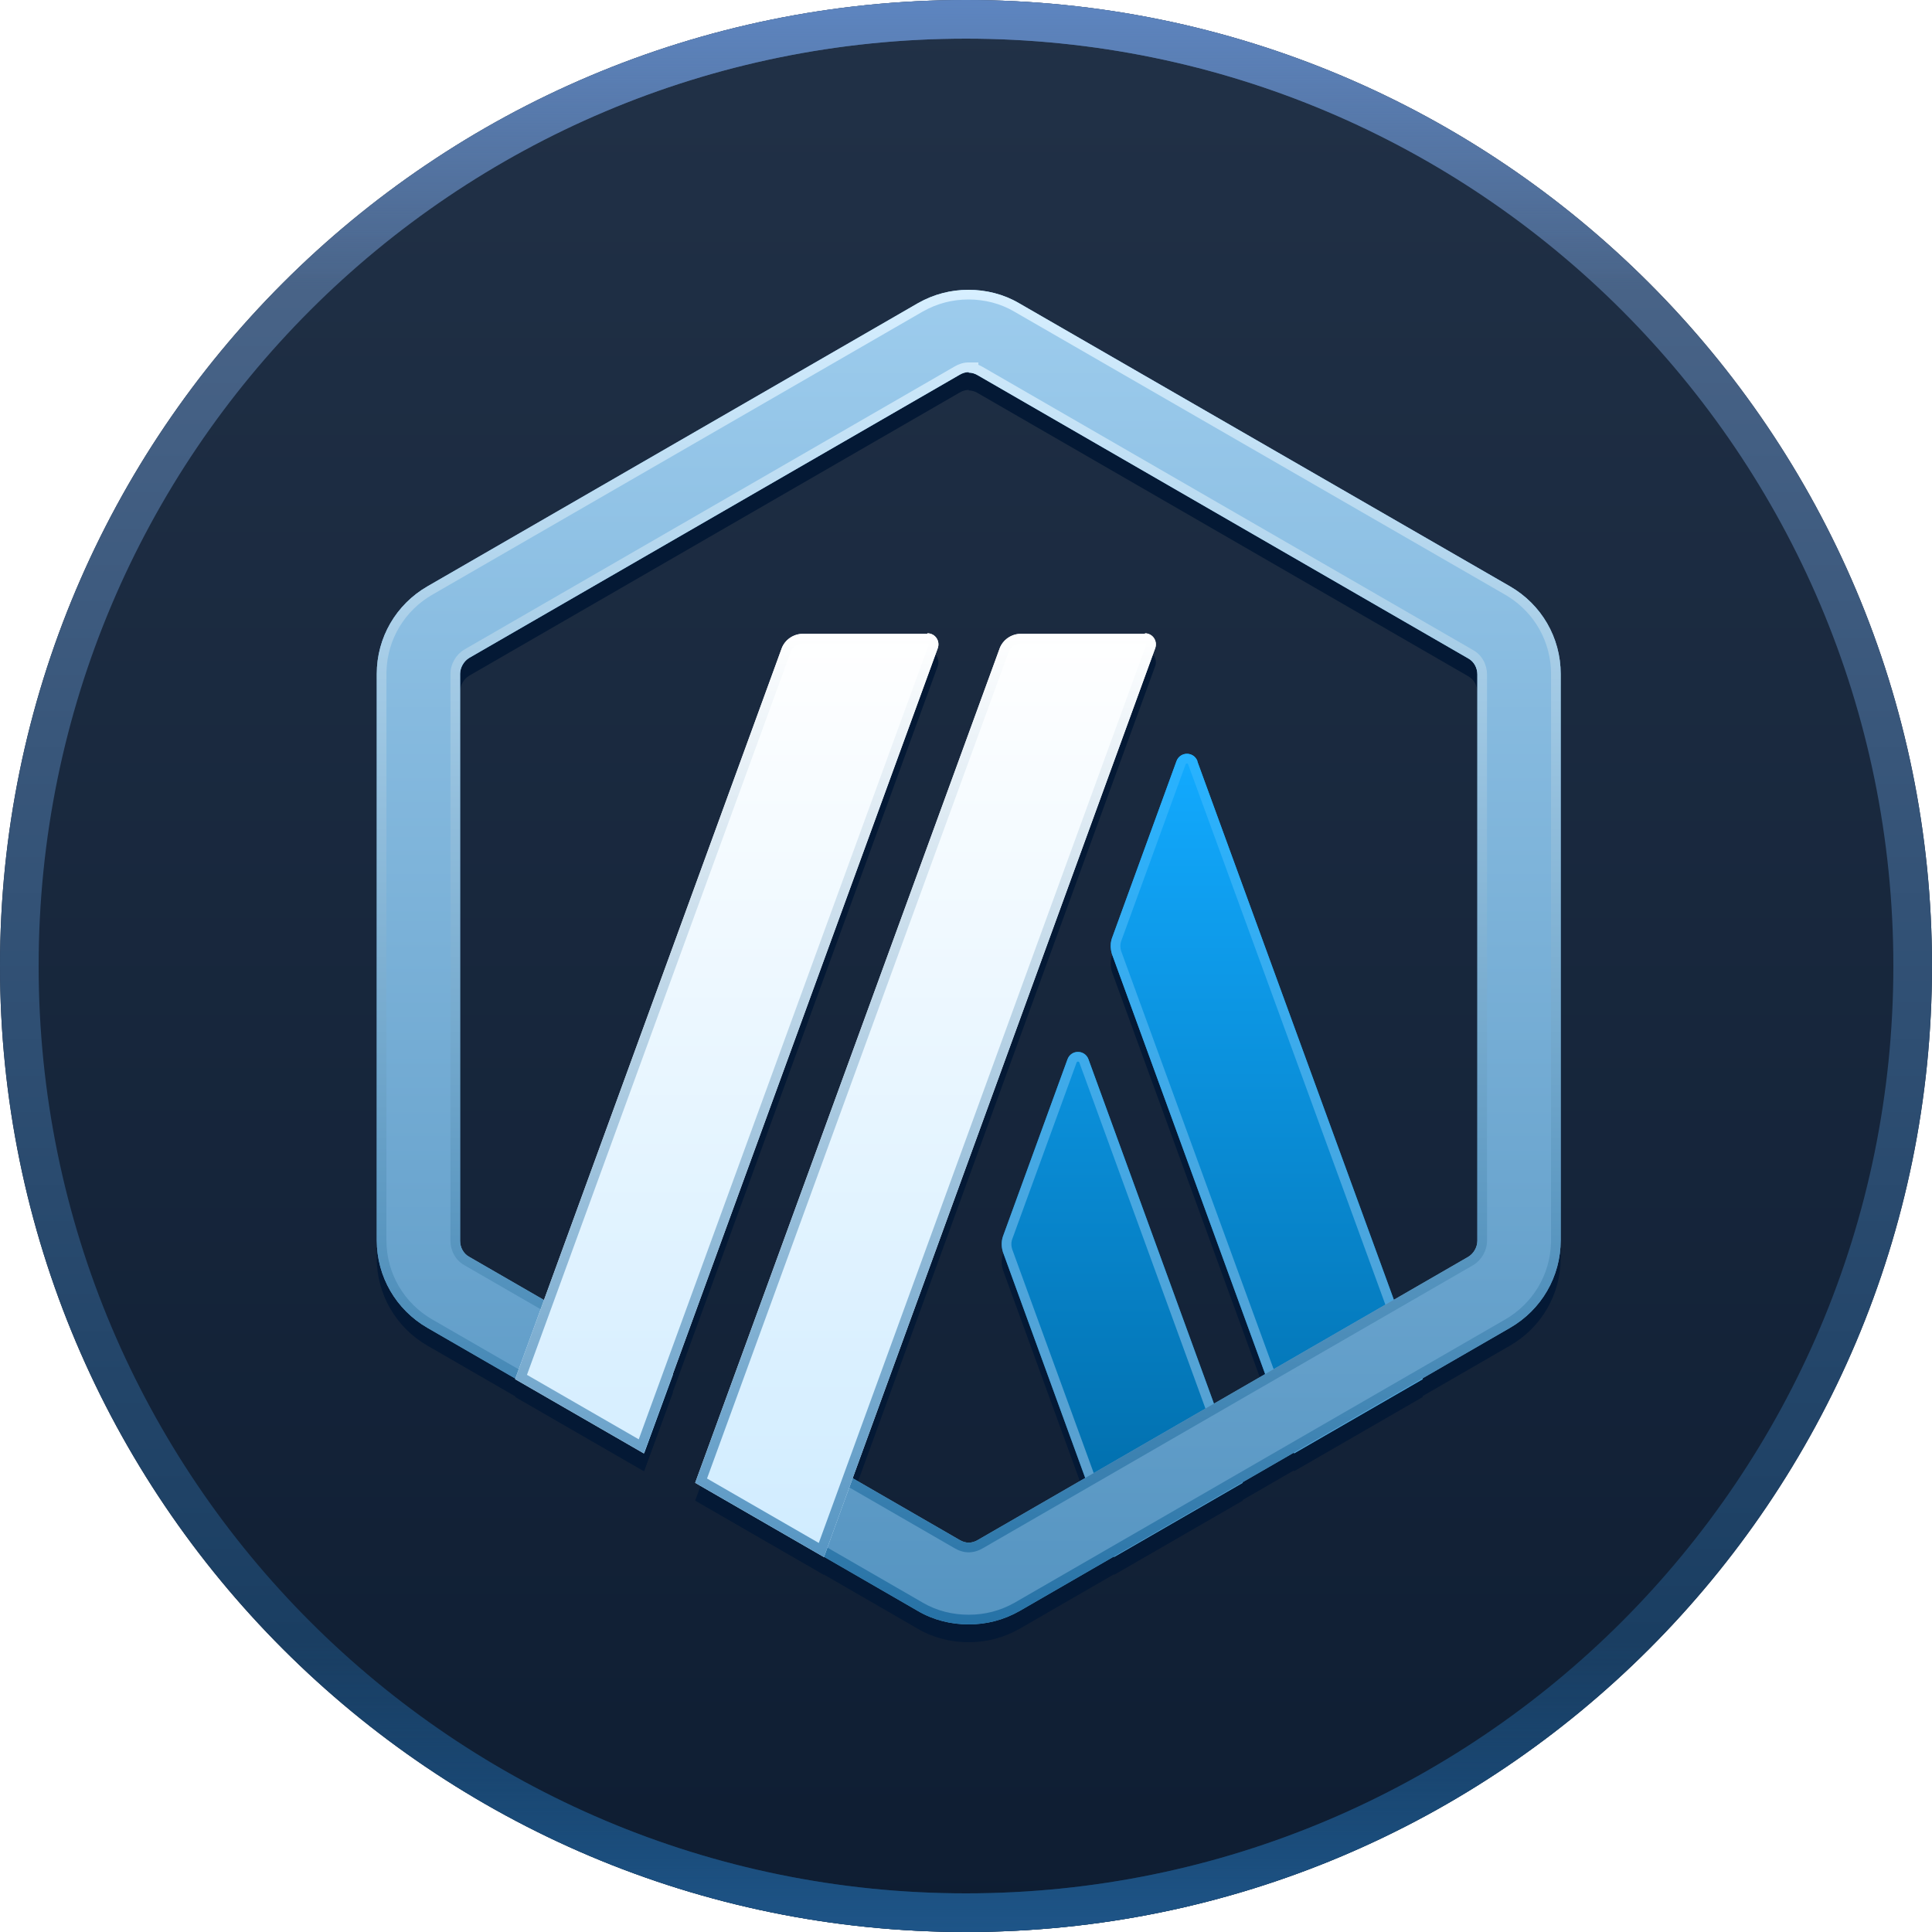
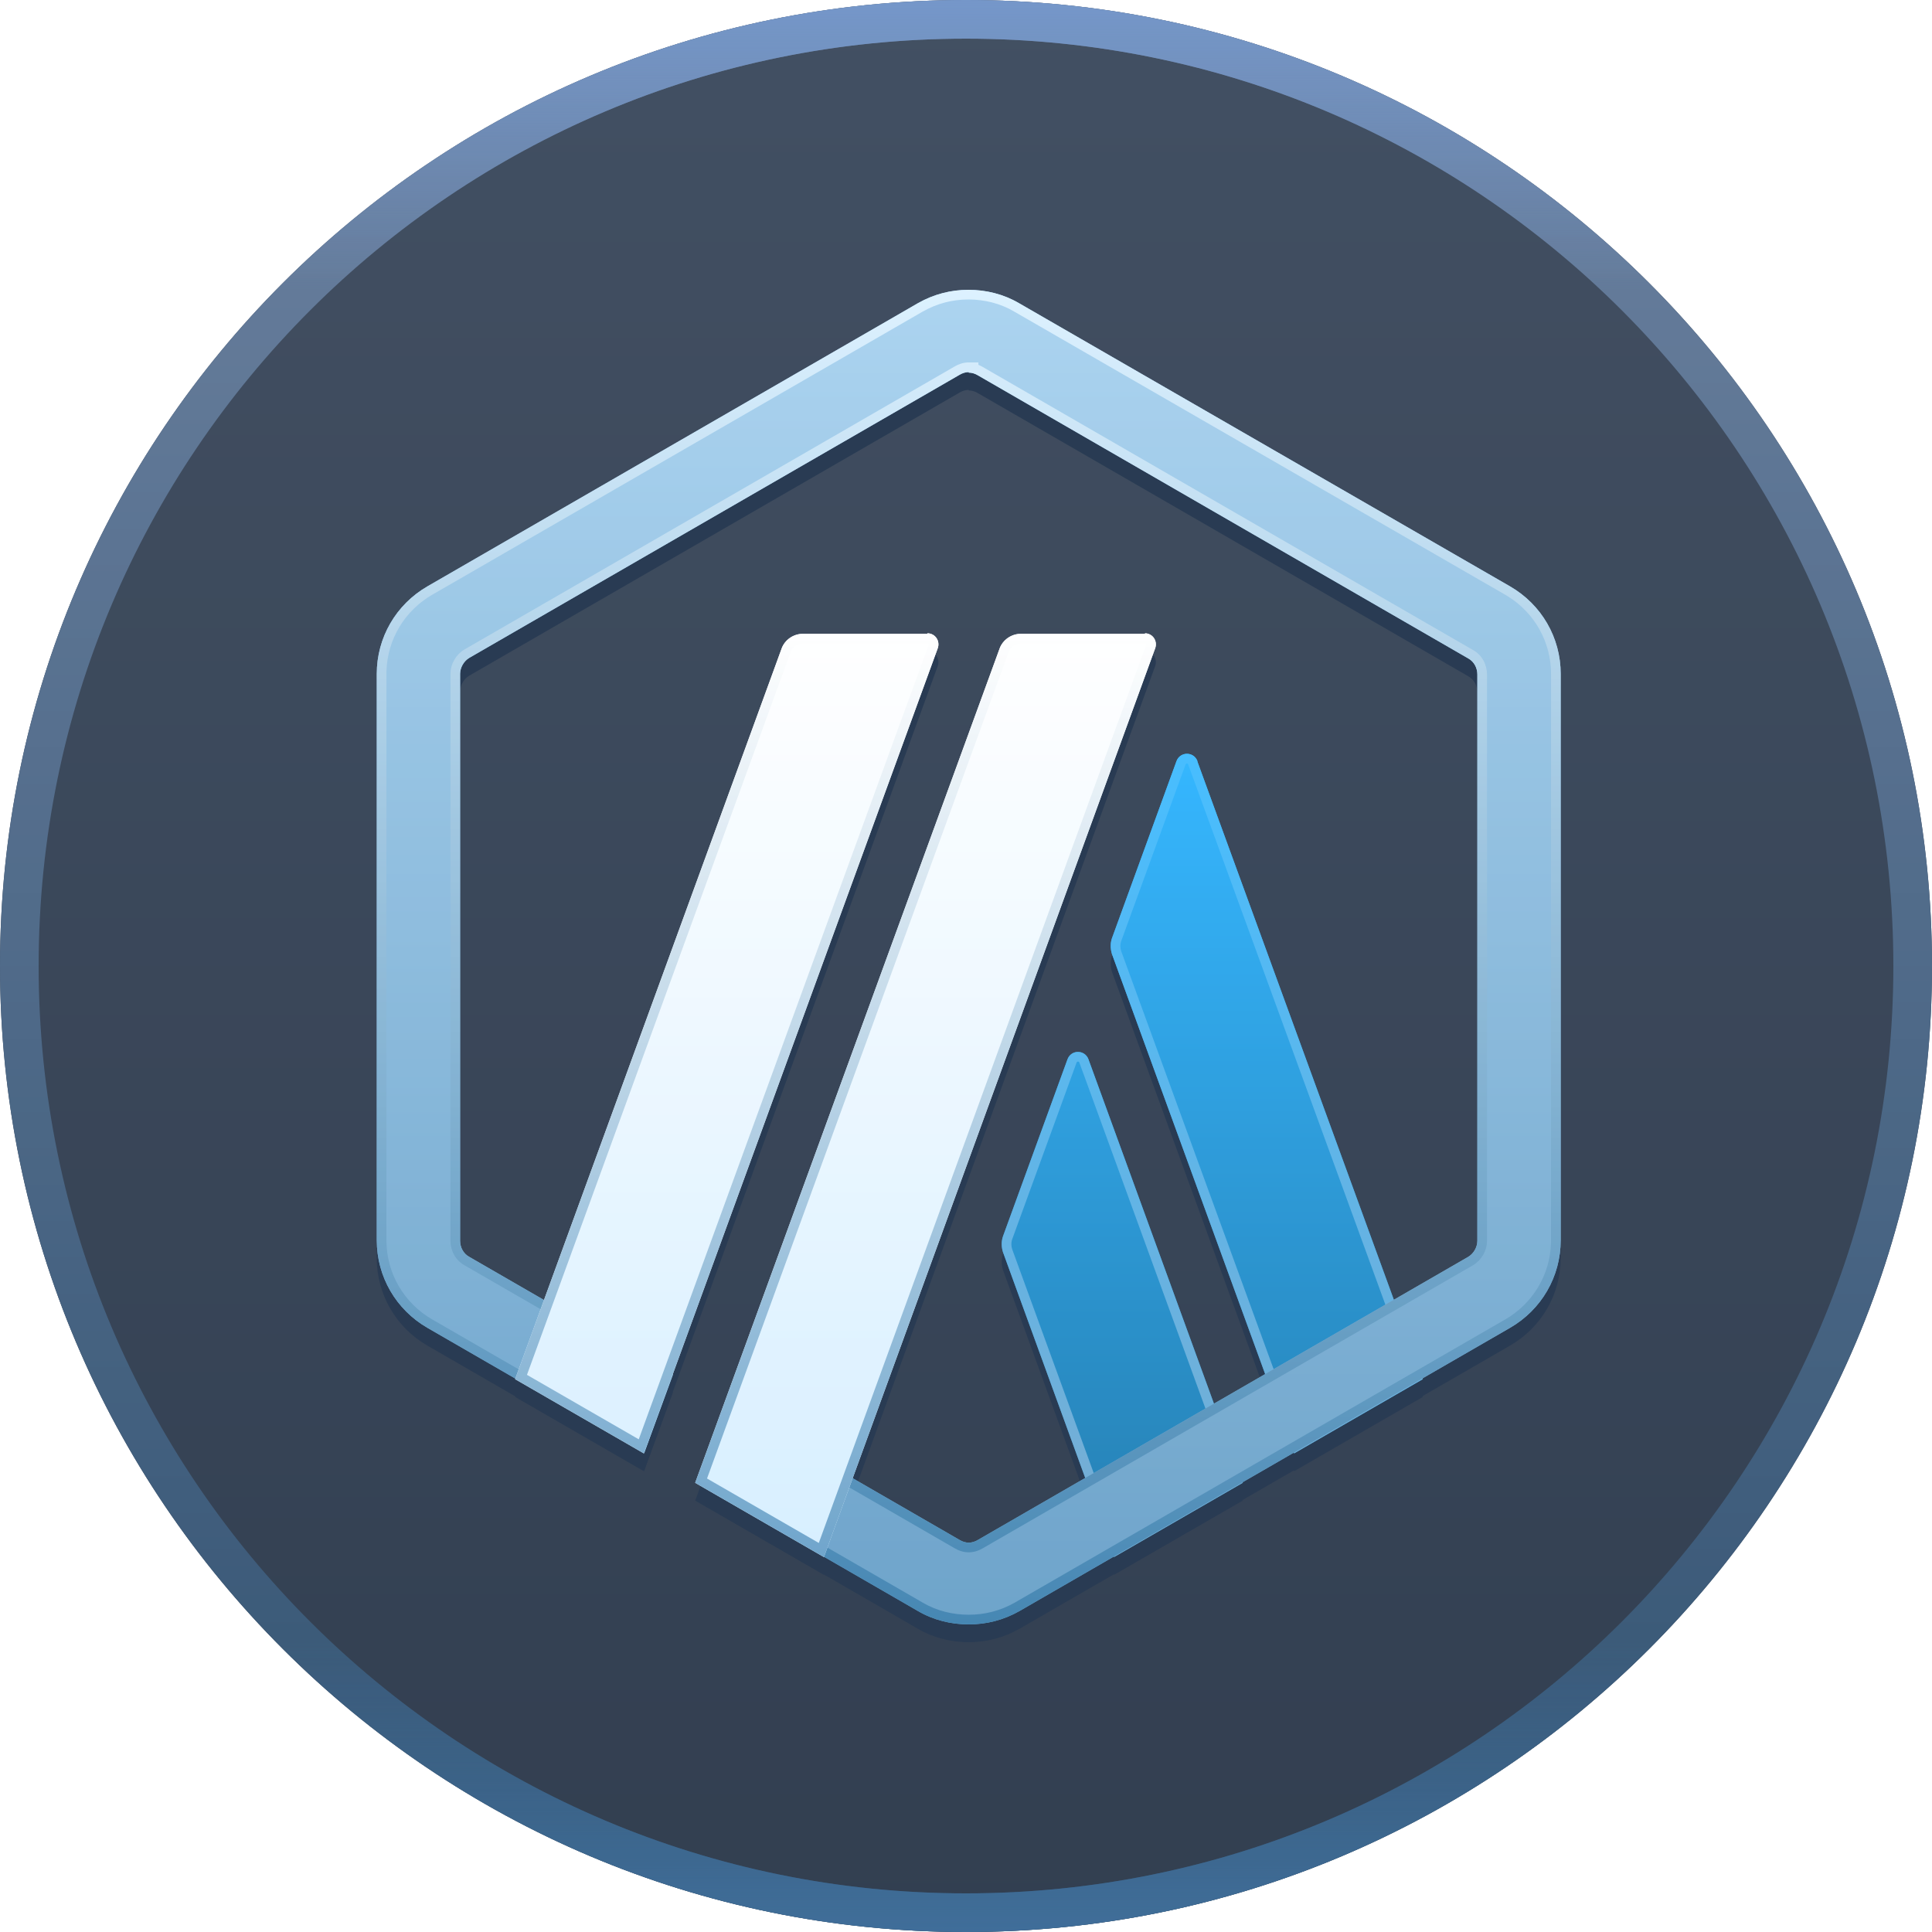
- <svg xmlns="http://www.w3.org/2000/svg" width="250" height="250" viewBox="0 0 250 250" fill="none">
+ <svg xmlns="http://www.w3.org/2000/svg" opacity="0.85" width="250" height="250" viewBox="0 0 250 250" fill="none">
  <path d="M250 125C250 194.036 194.036 250 125 250C55.964 250 0 194.036 0 125C0 55.964 55.964 0 125 0C194.036 0 250 55.964 250 125Z" fill="url(#paint0_linear_11259_64413)" />
  <path d="M245 125C245 58.726 191.274 5 125 5C58.726 5 5 58.726 5 125C5 191.274 58.726 245 125 245V250C55.964 250 0 194.036 0 125C0 55.964 55.964 0 125 0C194.036 0 250 55.964 250 125C250 194.036 194.036 250 125 250V245C191.274 245 245 191.274 245 125Z" fill="url(#paint1_linear_11259_64413)" />
  <path d="M245 125C245 58.726 191.274 5 125 5C58.726 5 5 58.726 5 125C5 191.274 58.726 245 125 245V250C55.964 250 0 194.036 0 125C0 55.964 55.964 0 125 0C194.036 0 250 55.964 250 125C250 194.036 194.036 250 125 250V245C191.274 245 245 191.274 245 125Z" fill="url(#paint2_linear_11259_64413)" />
  <path d="M245 125C245 58.726 191.274 5 125 5C58.726 5 5 58.726 5 125C5 191.274 58.726 245 125 245V250C55.964 250 0 194.036 0 125C0 55.964 55.964 0 125 0C194.036 0 250 55.964 250 125C250 194.036 194.036 250 125 250V245C191.274 245 245 191.274 245 125Z" fill="url(#paint3_linear_11259_64413)" />
  <path d="M138.141 139.357L129.775 162.309C129.568 162.931 129.568 163.622 129.775 164.314L144.155 203.789L160.816 194.18L140.837 139.357C140.353 138.112 138.625 138.112 138.141 139.357Z" fill="#041935" />
  <path d="M154.94 100.78C154.456 99.535 152.728 99.535 152.244 100.78L143.879 123.732C143.672 124.355 143.672 125.046 143.879 125.737L167.454 190.377L184.115 180.768L154.94 100.849V100.78Z" fill="#041935" />
  <path d="M125.316 39.805C127.586 39.81 129.854 40.364 131.849 41.533L195.382 78.174C199.461 80.524 201.95 84.811 201.95 89.511V162.794C201.95 167.495 199.461 171.781 195.382 174.132L131.918 210.772C129.844 211.947 127.632 212.501 125.351 212.501C123.069 212.501 120.788 211.948 118.783 210.772L90.034 194.174L98.263 186.618L124.175 201.578C124.521 201.785 124.936 201.924 125.351 201.924C125.765 201.923 126.18 201.785 126.525 201.578L189.99 164.936C190.682 164.521 191.165 163.692 191.165 162.863V89.581C191.165 88.752 190.751 87.922 189.99 87.507L126.525 50.866C126.18 50.658 125.765 50.52 125.351 50.52V50.452C124.936 50.452 124.521 50.59 124.175 50.797L60.71 87.438C60.019 87.852 59.535 88.682 59.535 89.511V162.863C59.535 163.692 59.95 164.521 60.71 164.936L87.084 180.163L83.362 190.322L55.318 174.132C51.239 171.781 48.75 167.495 48.75 162.794V89.511C48.75 84.811 51.239 80.524 55.318 78.174L118.783 41.533C120.846 40.364 123.047 39.81 125.316 39.805Z" fill="#041935" />
  <path d="M119.959 84.327H103.851C102.675 84.327 101.569 85.087 101.155 86.194L66.657 180.768L83.318 190.378L121.342 86.194C121.687 85.226 120.996 84.258 120.028 84.258L119.959 84.327Z" fill="#041935" />
  <path d="M148.166 84.327H132.058C130.883 84.327 129.777 85.088 129.362 86.194L89.956 194.181L106.617 203.79L149.48 86.194C149.826 85.226 149.134 84.258 148.166 84.258V84.327Z" fill="#041935" />
  <path d="M138.142 137.051L129.777 160.003C129.569 160.626 129.569 161.317 129.777 162.008L144.156 201.484L160.818 191.874L140.838 137.051C140.354 135.807 138.626 135.807 138.142 137.051Z" fill="url(#paint4_linear_11259_64413)" />
  <path d="M154.942 98.474C154.458 97.23 152.729 97.23 152.245 98.474L143.88 121.427C143.673 122.049 143.673 122.74 143.88 123.432L167.455 188.072L184.116 178.462L154.942 98.543V98.474Z" fill="url(#paint5_linear_11259_64413)" />
  <path d="M138.142 137.051C138.626 135.807 140.354 135.807 140.838 137.051L160.818 191.875L144.156 201.484L129.777 162.008C129.569 161.317 129.569 160.626 129.777 160.004L138.142 137.051ZM139.49 137.368C139.446 137.368 139.409 137.381 139.384 137.397C139.365 137.41 139.334 137.435 139.308 137.502L130.963 160.399L130.924 160.535C130.846 160.852 130.85 161.221 130.966 161.622L144.821 199.657L159.283 191.316L139.673 137.505C139.646 137.436 139.615 137.41 139.596 137.397C139.571 137.381 139.534 137.368 139.49 137.368ZM152.245 98.475C152.729 97.231 154.458 97.231 154.942 98.475V98.544L184.116 178.463L167.455 188.072L143.88 123.432C143.699 122.827 143.677 122.222 143.813 121.664L143.88 121.427L152.245 98.475ZM153.594 98.792C153.55 98.792 153.513 98.804 153.488 98.821C153.468 98.834 153.438 98.859 153.411 98.925L145.067 121.823L145.028 121.959C144.95 122.276 144.954 122.644 145.07 123.045L168.118 186.246L182.581 177.904L153.768 98.972L153.718 98.838C153.711 98.831 153.705 98.825 153.699 98.821C153.674 98.805 153.638 98.792 153.594 98.792Z" fill="url(#paint6_linear_11259_64413)" />
  <path d="M125.318 37.5C127.588 37.505 129.858 38.059 131.853 39.228L195.386 75.869C199.465 78.22 201.954 82.506 201.954 87.207V160.489C201.954 165.19 199.465 169.477 195.386 171.827L131.921 208.468C129.847 209.643 127.635 210.196 125.354 210.196C123.072 210.196 120.791 209.643 118.786 208.468L90.038 191.87L98.268 184.313L124.179 199.273C124.524 199.481 124.939 199.619 125.354 199.619C125.768 199.619 126.184 199.481 126.529 199.273L189.994 162.632C190.685 162.217 191.169 161.387 191.169 160.558V87.276C191.169 86.447 190.754 85.617 189.994 85.202L126.529 48.562C126.184 48.354 125.768 48.216 125.354 48.216V48.147C124.939 48.147 124.524 48.285 124.179 48.492L60.714 85.133C60.023 85.548 59.538 86.377 59.538 87.207V160.558C59.538 161.387 59.953 162.217 60.714 162.632L87.087 177.858L83.365 188.018L55.321 171.827C51.242 169.477 48.754 165.19 48.754 160.489V87.207C48.754 82.506 51.242 78.22 55.321 75.869L118.786 39.228C120.849 38.059 123.049 37.506 125.318 37.5Z" fill="url(#paint7_linear_11259_64413)" />
  <path d="M200.704 160.489V87.207C200.704 83.088 198.594 79.324 195.104 77.157L194.762 76.952L131.229 40.312L131.221 40.307C129.436 39.26 127.389 38.755 125.318 38.75C123.26 38.756 121.273 39.257 119.402 40.316L55.946 76.952H55.945C52.367 79.014 50.146 82.715 50.011 86.81L50.004 87.207V160.489C50.004 164.741 52.252 168.616 55.945 170.744H55.946L82.702 186.191L85.551 178.415L60.089 163.715V163.714C58.888 163.045 58.288 161.767 58.288 160.558V87.207C58.288 85.931 59.009 84.697 60.07 84.061L60.08 84.056L60.089 84.05L123.554 47.409C124.051 47.115 124.679 46.897 125.354 46.897H126.604V47.21C126.8 47.287 126.984 47.378 127.153 47.478L190.619 84.119H190.618C191.821 84.788 192.419 86.068 192.419 87.276V160.558C192.419 161.833 191.699 163.066 190.638 163.703L190.628 163.709L190.619 163.715L127.154 200.356L127.153 200.355C126.655 200.65 126.028 200.869 125.354 200.869C124.678 200.869 124.051 200.65 123.554 200.355V200.356L98.436 185.854L92.138 191.639L119.411 207.385L119.418 207.39C121.213 208.442 123.272 208.946 125.354 208.946V210.196C123.072 210.196 120.791 209.643 118.786 208.468L90.038 191.87L98.268 184.313L124.179 199.273C124.524 199.481 124.939 199.619 125.354 199.619C125.768 199.619 126.184 199.481 126.529 199.273L189.994 162.632C190.685 162.217 191.169 161.387 191.169 160.558V87.276C191.169 86.447 190.754 85.617 189.994 85.202L126.529 48.562C126.184 48.354 125.768 48.216 125.354 48.216V48.147C124.939 48.147 124.524 48.285 124.179 48.492L60.714 85.133C60.023 85.548 59.538 86.377 59.538 87.207V160.558C59.538 161.387 59.953 162.217 60.714 162.632L87.087 177.858L83.365 188.018L55.321 171.827C51.242 169.477 48.754 165.19 48.754 160.489V87.207C48.754 82.506 51.242 78.22 55.321 75.869L118.786 39.228C120.849 38.059 123.049 37.506 125.318 37.5C127.588 37.505 129.858 38.059 131.853 39.228L195.386 75.869C199.465 78.22 201.954 82.506 201.954 87.207V160.489C201.954 165.19 199.465 169.477 195.386 171.827L131.921 208.468C129.847 209.643 127.635 210.196 125.354 210.196V208.946C127.425 208.946 129.424 208.446 131.305 207.38L194.761 170.744H194.762C198.34 168.682 200.562 164.981 200.697 160.887L200.704 160.489Z" fill="url(#paint8_linear_11259_64413)" />
  <path d="M119.958 82.022H103.85C102.675 82.022 101.569 82.783 101.154 83.889L66.656 178.464L83.317 188.073L121.341 83.889C121.687 82.921 120.995 81.953 120.028 81.953L119.958 82.022Z" fill="url(#paint9_linear_11259_64413)" />
  <path d="M148.166 82.022H132.058C130.882 82.022 129.776 82.783 129.362 83.889L89.955 191.876L106.617 201.486L149.479 83.889C149.825 82.921 149.134 81.953 148.166 81.953V82.022Z" fill="url(#paint10_linear_11259_64413)" />
  <path d="M148.166 81.953C149.134 81.953 149.825 82.921 149.48 83.889L106.616 201.486L89.955 191.876L129.361 83.889C129.75 82.852 130.747 82.119 131.838 82.031L132.058 82.022H148.166V81.953ZM132.058 83.272C131.401 83.272 130.763 83.713 130.532 84.328L91.489 191.318L105.952 199.658L148.305 83.461C148.334 83.374 148.316 83.314 148.289 83.272H132.058ZM120.027 81.953C120.995 81.953 121.686 82.921 121.341 83.889L83.317 188.073L66.656 178.464L101.154 83.889C101.543 82.852 102.54 82.119 103.631 82.031L103.851 82.022H119.958L120.027 81.953ZM103.851 83.272C103.194 83.272 102.555 83.713 102.324 84.328L68.189 177.904L82.653 186.246L120.164 83.466C120.195 83.376 120.178 83.314 120.15 83.272H103.851Z" fill="url(#paint11_linear_11259_64413)" />
  <defs>
    <linearGradient id="paint0_linear_11259_64413" x1="125" y1="0" x2="125" y2="250" gradientUnits="userSpaceOnUse">
      <stop stop-color="#213147" />
      <stop offset="1" stop-color="#0E1D32" />
    </linearGradient>
    <linearGradient id="paint1_linear_11259_64413" x1="125" y1="0" x2="125" y2="250" gradientUnits="userSpaceOnUse">
      <stop stop-color="#526B8F" />
      <stop offset="1" stop-color="#10365A" />
    </linearGradient>
    <linearGradient id="paint2_linear_11259_64413" x1="125" y1="0" x2="125" y2="250" gradientUnits="userSpaceOnUse">
      <stop offset="0.85" stop-color="#1E5588" stop-opacity="0" />
      <stop offset="1" stop-color="#1E5588" />
    </linearGradient>
    <linearGradient id="paint3_linear_11259_64413" x1="125" y1="0" x2="125" y2="250" gradientUnits="userSpaceOnUse">
      <stop stop-color="#5D85C0" />
      <stop offset="0.15" stop-color="#5D85C0" stop-opacity="0" />
    </linearGradient>
    <linearGradient id="paint4_linear_11259_64413" x1="156.869" y1="97.541" x2="156.869" y2="201.484" gradientUnits="userSpaceOnUse">
      <stop stop-color="#12AAFF" />
      <stop offset="1" stop-color="#006AA6" />
    </linearGradient>
    <linearGradient id="paint5_linear_11259_64413" x1="156.869" y1="97.541" x2="156.869" y2="201.484" gradientUnits="userSpaceOnUse">
      <stop stop-color="#12AAFF" />
      <stop offset="1" stop-color="#006AA6" />
    </linearGradient>
    <linearGradient id="paint6_linear_11259_64413" x1="156.869" y1="97.542" x2="156.869" y2="201.484" gradientUnits="userSpaceOnUse">
      <stop stop-color="#27B2FF" />
      <stop offset="1" stop-color="#619EC9" />
    </linearGradient>
    <linearGradient id="paint7_linear_11259_64413" x1="125.354" y1="37.5" x2="125.354" y2="210.196" gradientUnits="userSpaceOnUse">
      <stop stop-color="#9DCCED" />
      <stop offset="1" stop-color="#5594C1" />
    </linearGradient>
    <linearGradient id="paint8_linear_11259_64413" x1="125.354" y1="37.5" x2="125.354" y2="210.196" gradientUnits="userSpaceOnUse">
      <stop stop-color="#D7EFFF" />
      <stop offset="1" stop-color="#2672A6" />
    </linearGradient>
    <linearGradient id="paint9_linear_11259_64413" x1="108.113" y1="81.953" x2="108.113" y2="201.486" gradientUnits="userSpaceOnUse">
      <stop stop-color="white" />
      <stop offset="1" stop-color="#D0ECFF" />
    </linearGradient>
    <linearGradient id="paint10_linear_11259_64413" x1="108.113" y1="81.953" x2="108.113" y2="201.486" gradientUnits="userSpaceOnUse">
      <stop stop-color="white" />
      <stop offset="1" stop-color="#D0ECFF" />
    </linearGradient>
    <linearGradient id="paint11_linear_11259_64413" x1="108.113" y1="81.953" x2="108.113" y2="201.486" gradientUnits="userSpaceOnUse">
      <stop stop-color="white" />
      <stop offset="1" stop-color="#5796C3" />
    </linearGradient>
  </defs>
</svg>
